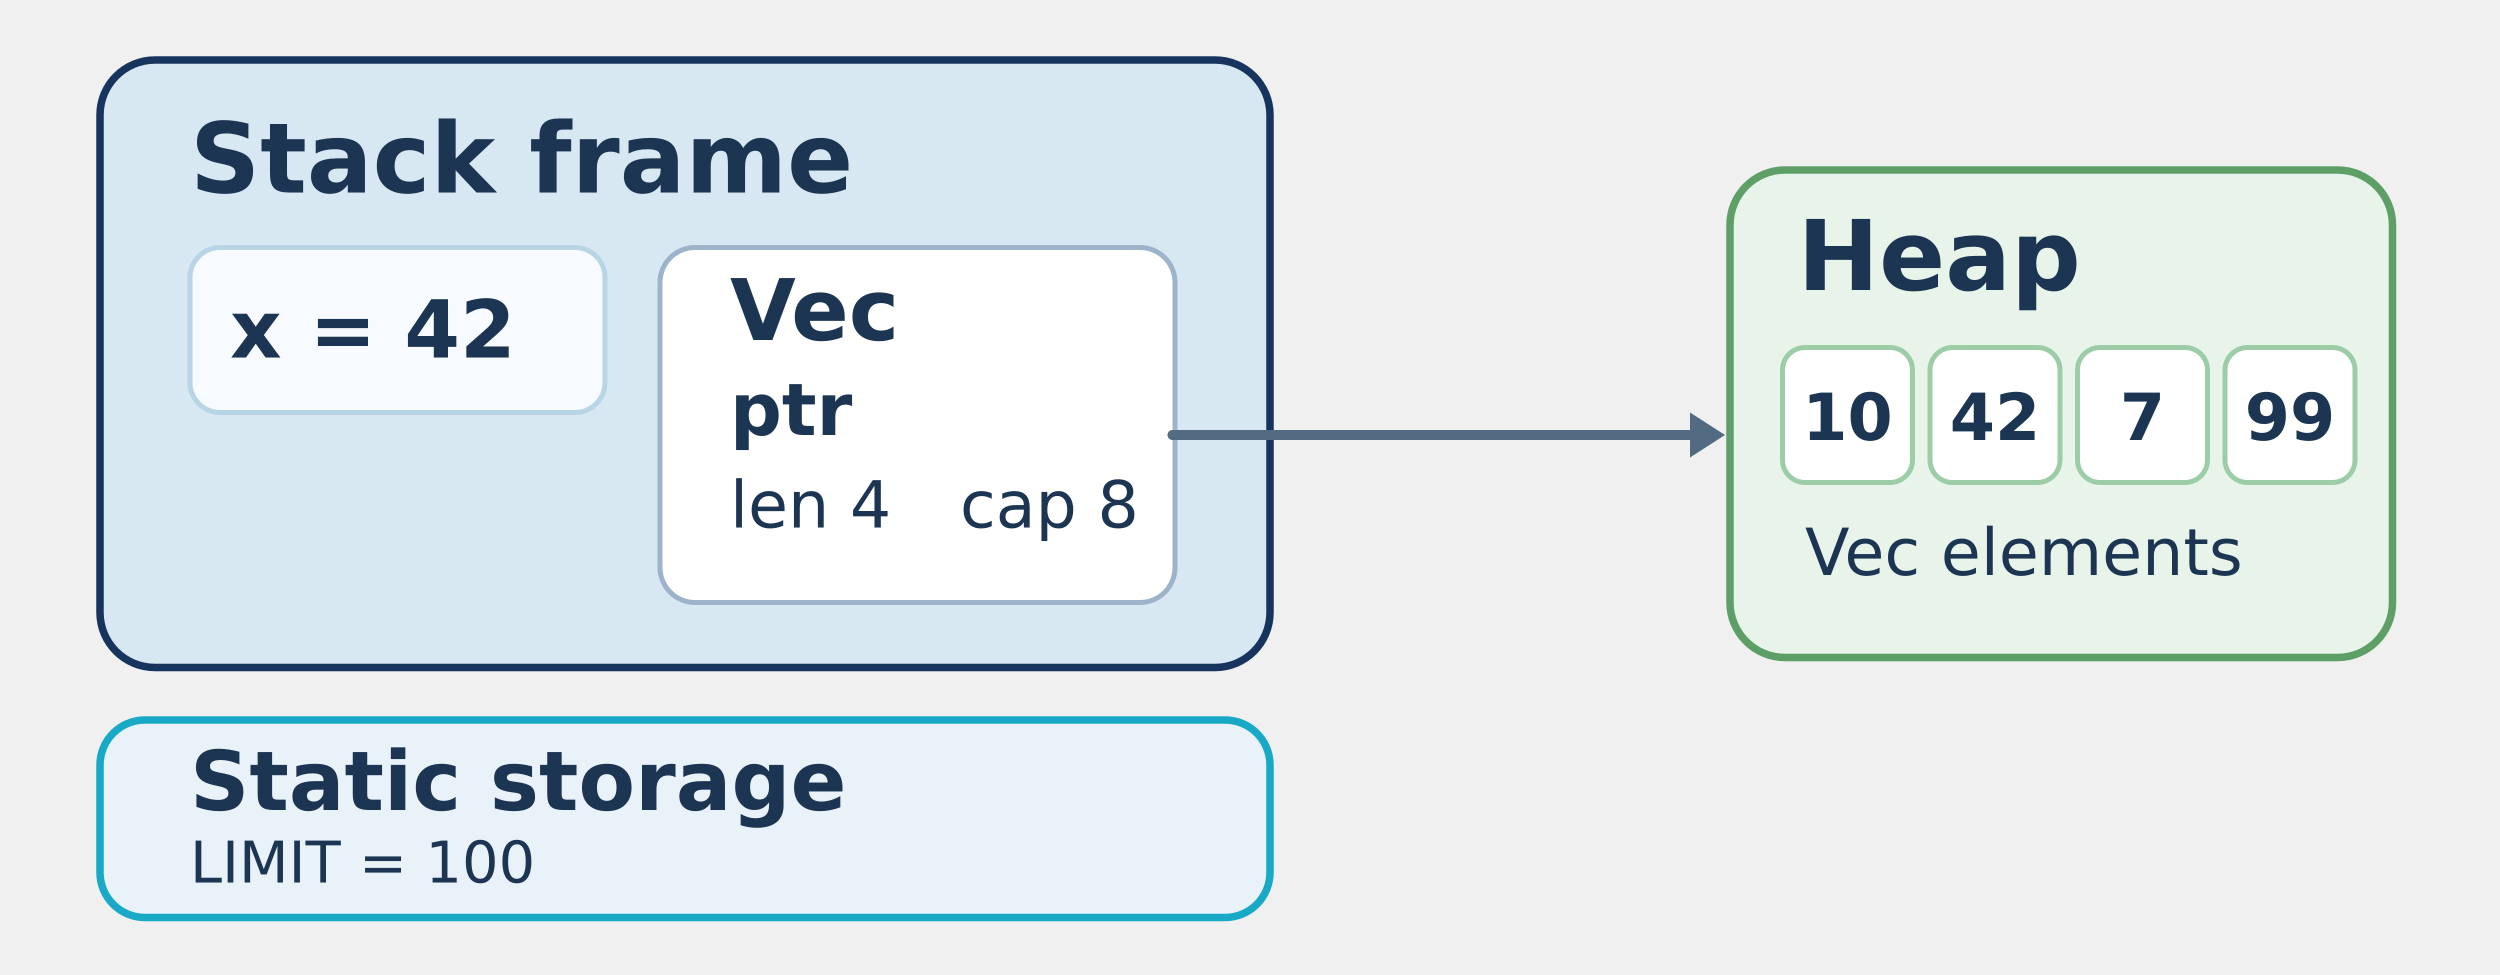
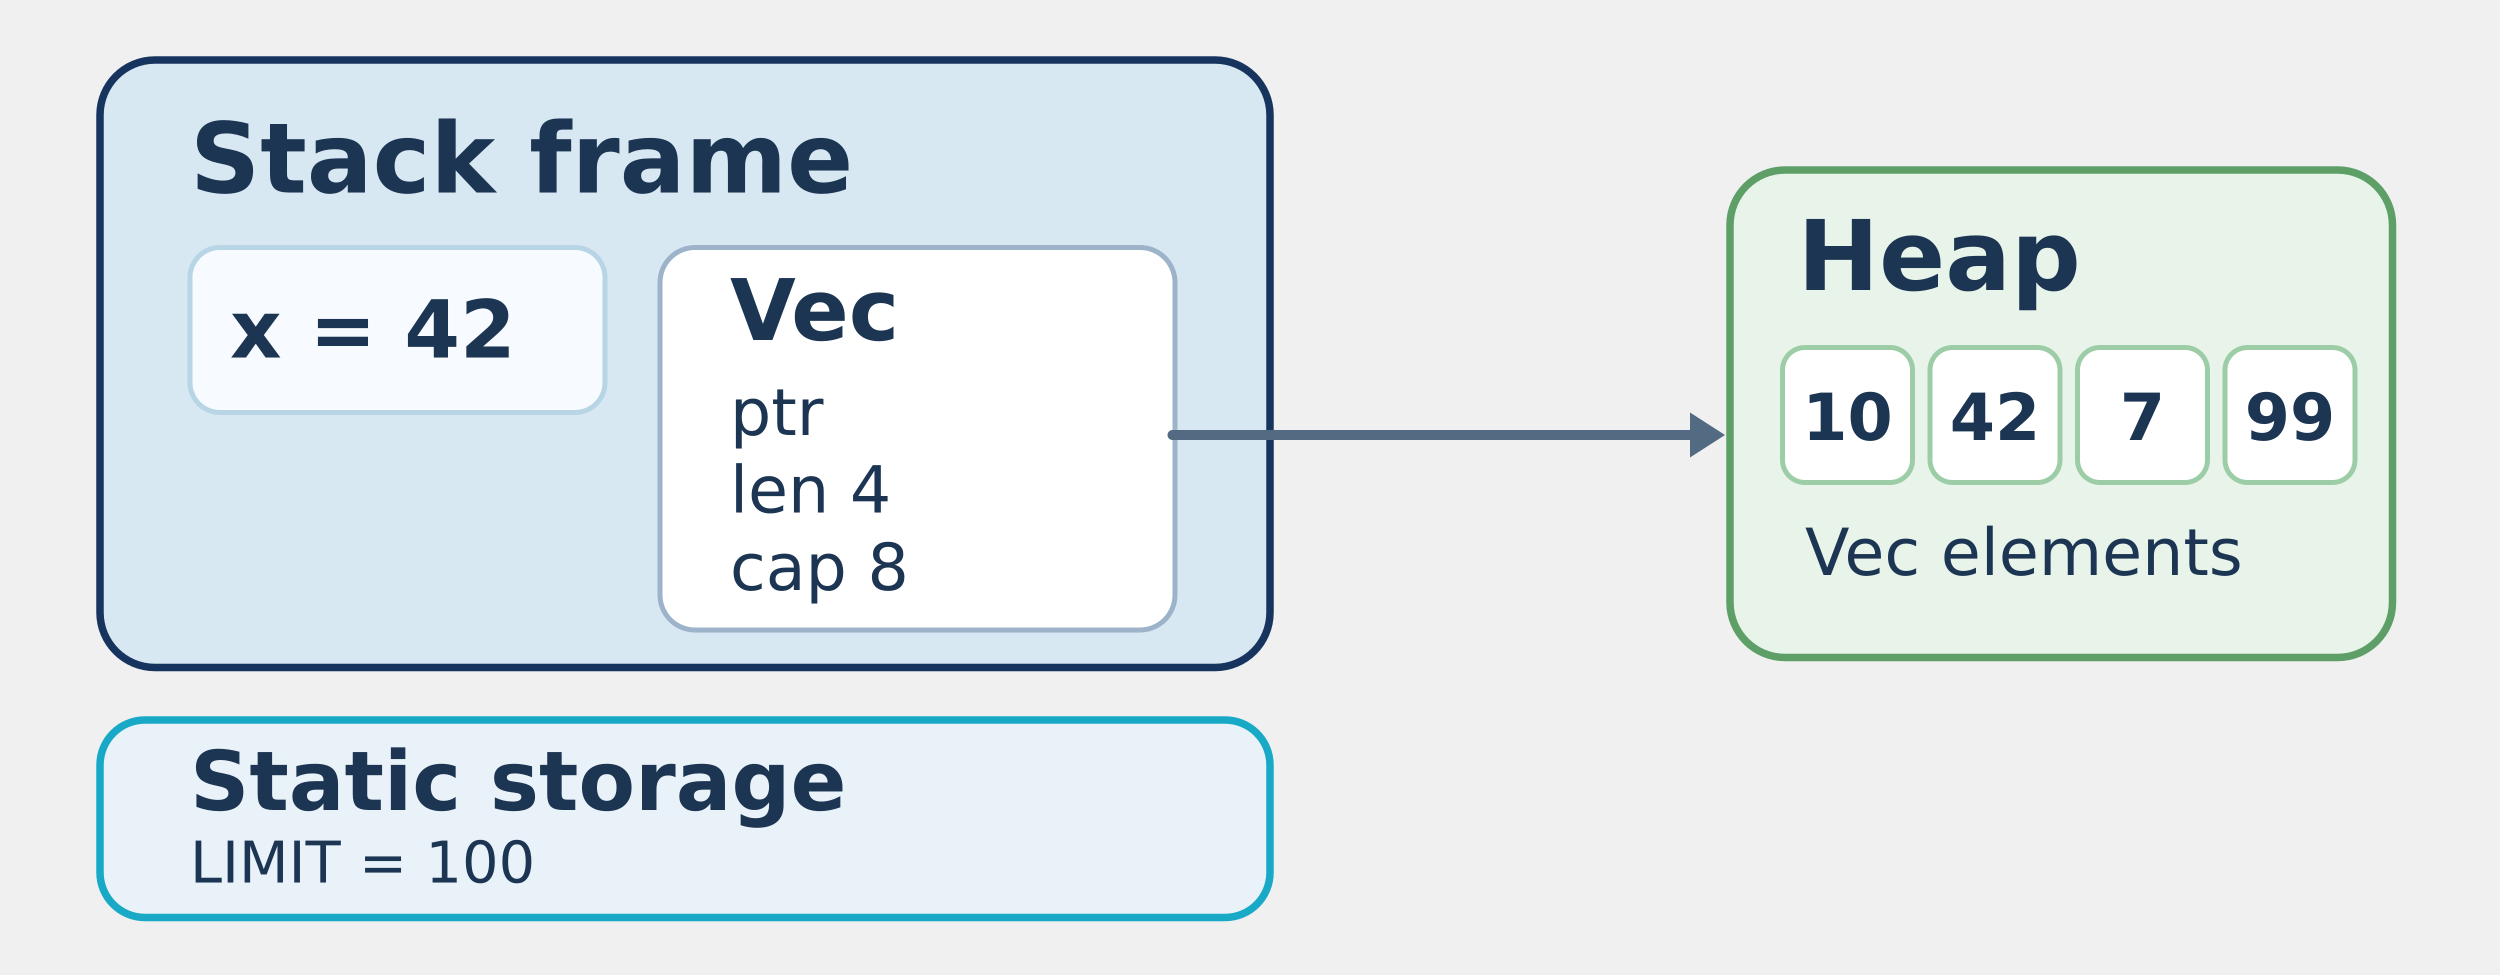
<svg xmlns="http://www.w3.org/2000/svg" width="1000" height="390" viewBox="0 0 1000 390" role="img" aria-labelledby="title desc">
  <rect x="40" y="24" width="468" height="243" rx="22" fill="#D7E8F2" stroke="#17345F" stroke-width="3" />
  <rect x="692" y="68" width="265" height="195" rx="22" fill="#E8F4EA" stroke="#5E9F68" stroke-width="3" />
  <rect x="40" y="288" width="468" height="79" rx="18" fill="#E9F2F8" stroke="#18A9C7" stroke-width="3" />
  <text x="76" y="77" font-family="DejaVu Sans, sans-serif" font-weight="700" font-size="39" fill="#1C3553">Stack frame</text>
  <rect x="76" y="99" width="166" height="66" rx="12" fill="#F7FBFF" stroke="#B8D5E6" stroke-width="2" />
  <text x="92" y="143" font-family="DejaVu Sans, sans-serif" font-weight="700" font-size="32" fill="#1C3553">x = 42</text>
-   <rect x="264" y="99" width="206" height="142" rx="14" fill="#FFFFFF" stroke="#9CB3CA" stroke-width="2" />
+   <rect x="264" y="99" width="206" height="153" rx="14" fill="#FFFFFF" stroke="#9CB3CA" stroke-width="2" />
  <text x="292" y="136" font-family="DejaVu Sans, sans-serif" font-weight="700" font-size="34" fill="#1C3553">Vec</text>
-   <text x="292" y="174" font-family="DejaVu Sans, sans-serif" font-weight="700" font-size="29" fill="#1C3553">ptr</text>
-   <text x="292" y="211" font-family="DejaVu Sans, sans-serif" font-weight="500" font-size="26" fill="#1C3553">len 4</text>
-   <text x="384" y="211" font-family="DejaVu Sans, sans-serif" font-weight="500" font-size="26" fill="#1C3553">cap 8</text>
+   <text x="292" y="174" font-family="DejaVu Sans, sans-serif" font-weight="500" font-size="26" fill="#1C3553">ptr</text>
+   <text x="292" y="205" font-family="DejaVu Sans, sans-serif" font-weight="500" font-size="26" fill="#1C3553">len 4</text>
+   <text x="292" y="236" font-family="DejaVu Sans, sans-serif" font-weight="500" font-size="26" fill="#1C3553">cap 8</text>
  <path d="M 469 174 H 677" fill="none" stroke="#526B82" stroke-width="4" stroke-linecap="round" />
  <path d="M 676 165 L 690 174 L 676 183 Z" fill="#526B82" />
  <text x="719" y="116" font-family="DejaVu Sans, sans-serif" font-weight="700" font-size="39" fill="#1C3553">Heap</text>
  <rect x="713" y="139" width="52" height="54" rx="9" fill="#FFFFFF" stroke="#9DCDA7" stroke-width="2" />
  <text x="739" y="176" font-family="DejaVu Sans, sans-serif" font-weight="700" font-size="26" fill="#1C3553" text-anchor="middle">10</text>
  <rect x="772" y="139" width="52" height="54" rx="9" fill="#FFFFFF" stroke="#9DCDA7" stroke-width="2" />
  <text x="798" y="176" font-family="DejaVu Sans, sans-serif" font-weight="700" font-size="26" fill="#1C3553" text-anchor="middle">42</text>
  <rect x="831" y="139" width="52" height="54" rx="9" fill="#FFFFFF" stroke="#9DCDA7" stroke-width="2" />
  <text x="857" y="176" font-family="DejaVu Sans, sans-serif" font-weight="700" font-size="26" fill="#1C3553" text-anchor="middle">7</text>
  <rect x="890" y="139" width="52" height="54" rx="9" fill="#FFFFFF" stroke="#9DCDA7" stroke-width="2" />
  <text x="916" y="176" font-family="DejaVu Sans, sans-serif" font-weight="700" font-size="26" fill="#1C3553" text-anchor="middle">99</text>
  <text x="722" y="230" font-family="DejaVu Sans, sans-serif" font-weight="500" font-size="26" fill="#1C3553">Vec elements</text>
  <text x="76" y="324" font-family="DejaVu Sans, sans-serif" font-weight="700" font-size="33" fill="#1C3553">Static storage</text>
  <text x="76" y="353" font-family="DejaVu Sans, sans-serif" font-weight="500" font-size="23" fill="#1C3553">LIMIT = 100</text>
</svg>
